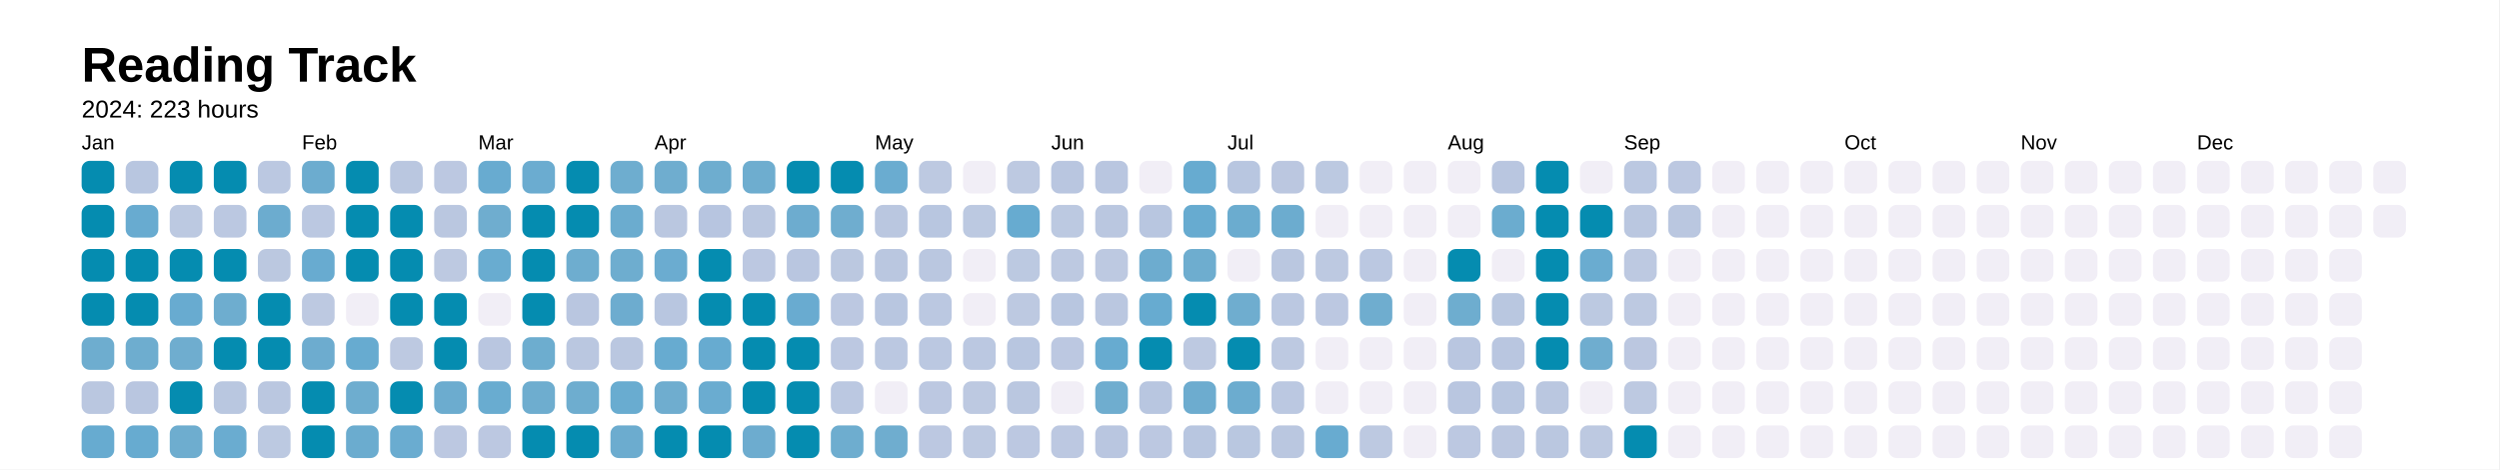
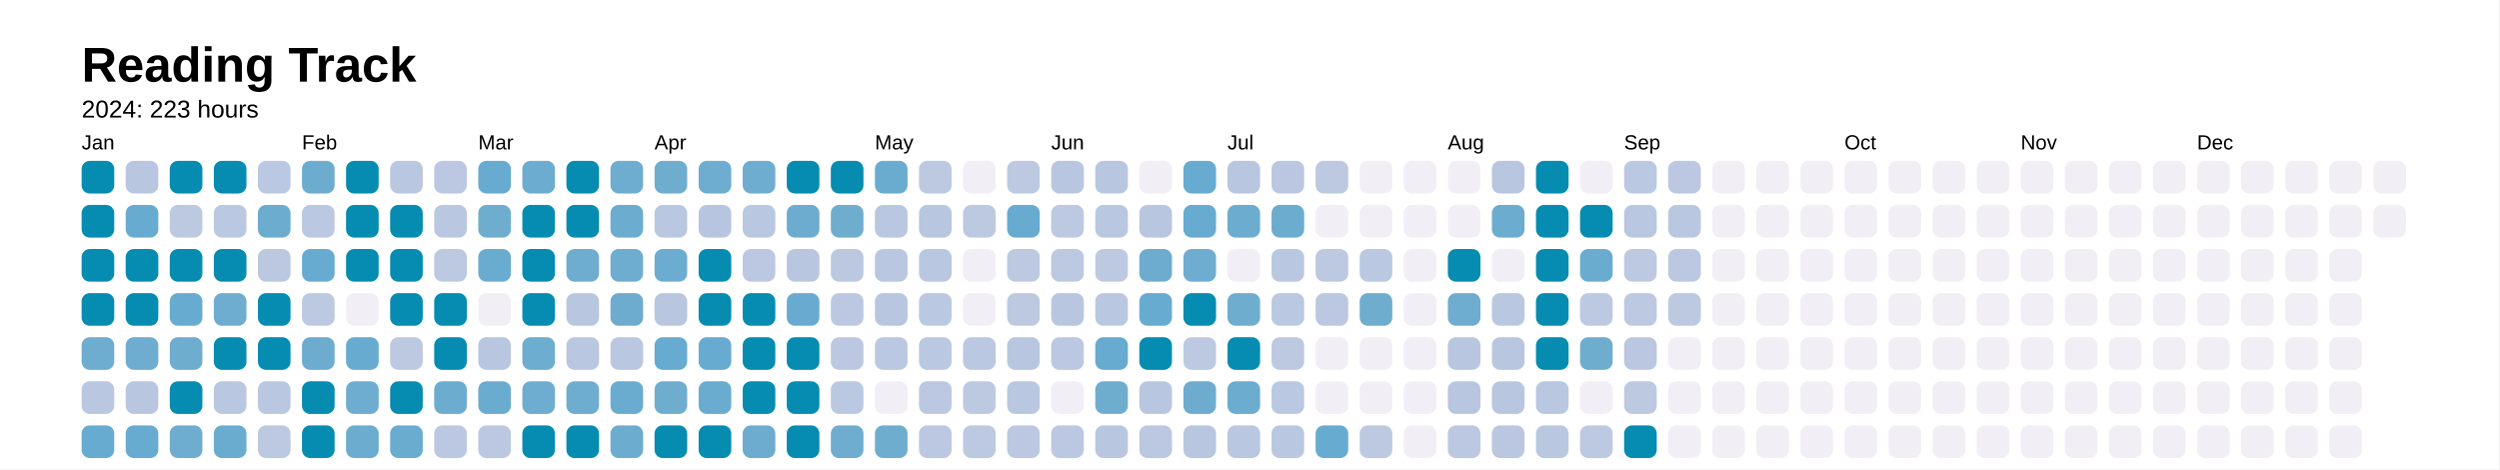
<svg xmlns="http://www.w3.org/2000/svg" baseProfile="full" height="57.5mm" version="1.1" viewBox="0,0,306.2,57.5" width="306.2mm">
  <defs />
  <rect fill="#FFFFFF" height="57.5" width="306.2" x="0" y="0" />
  <text fill="#000000" style="font-size:6px; font-family:Arial; font-weight:bold;" x="10" y="10">Reading Track</text>
  <text fill="#000000" style="font-size:3px; font-family:Arial;" x="10" y="14.4">2024: 223 hours</text>
  <text fill="#000000" style="font-size:2.5px; font-family:Arial" x="10" y="18.3">Jan</text>
  <rect fill="#058cb0" height="4" rx="1" ry="1" width="4" x="10" y="19.7" />
  <rect fill="#058cb0" height="4" rx="1" ry="1" width="4" x="10" y="25.1" />
  <rect fill="#058cb0" height="4" rx="1" ry="1" width="4" x="10" y="30.5" />
  <rect fill="#058cb0" height="4" rx="1" ry="1" width="4" x="10" y="35.9" />
  <rect fill="#6eadcf" height="4" rx="1" ry="1" width="4" x="10" y="41.3" />
  <rect fill="#bac7e0" height="4" rx="1" ry="1" width="4" x="10" y="46.7" />
  <rect fill="#67abd0" height="4" rx="1" ry="1" width="4" x="10" y="52.1" />
  <rect fill="#b8c6e0" height="4" rx="1" ry="1" width="4" x="15.4" y="19.7" />
  <rect fill="#68abd0" height="4" rx="1" ry="1" width="4" x="15.4" y="25.1" />
  <rect fill="#058cb0" height="4" rx="1" ry="1" width="4" x="15.4" y="30.5" />
  <rect fill="#058cb0" height="4" rx="1" ry="1" width="4" x="15.4" y="35.9" />
  <rect fill="#6eadcf" height="4" rx="1" ry="1" width="4" x="15.4" y="41.3" />
  <rect fill="#b9c6e0" height="4" rx="1" ry="1" width="4" x="15.4" y="46.7" />
  <rect fill="#67abd0" height="4" rx="1" ry="1" width="4" x="15.4" y="52.1" />
  <rect fill="#058cb0" height="4" rx="1" ry="1" width="4" x="20.8" y="19.7" />
  <rect fill="#bcc9e1" height="4" rx="1" ry="1" width="4" x="20.8" y="25.1" />
  <rect fill="#058cb0" height="4" rx="1" ry="1" width="4" x="20.8" y="30.5" />
  <rect fill="#68abd0" height="4" rx="1" ry="1" width="4" x="20.8" y="35.9" />
  <rect fill="#6fadcf" height="4" rx="1" ry="1" width="4" x="20.8" y="41.3" />
  <rect fill="#058cb0" height="4" rx="1" ry="1" width="4" x="20.8" y="46.7" />
  <rect fill="#6eadcf" height="4" rx="1" ry="1" width="4" x="20.8" y="52.1" />
  <rect fill="#058cb0" height="4" rx="1" ry="1" width="4" x="26.2" y="19.7" />
  <rect fill="#bbc8e1" height="4" rx="1" ry="1" width="4" x="26.2" y="25.1" />
  <rect fill="#058cb0" height="4" rx="1" ry="1" width="4" x="26.2" y="30.5" />
  <rect fill="#6eadcf" height="4" rx="1" ry="1" width="4" x="26.2" y="35.9" />
  <rect fill="#058cb0" height="4" rx="1" ry="1" width="4" x="26.2" y="41.3" />
  <rect fill="#b9c7e0" height="4" rx="1" ry="1" width="4" x="26.2" y="46.7" />
  <rect fill="#6aacd0" height="4" rx="1" ry="1" width="4" x="26.2" y="52.1" />
  <rect fill="#bbc8e1" height="4" rx="1" ry="1" width="4" x="31.6" y="19.7" />
  <rect fill="#6caccf" height="4" rx="1" ry="1" width="4" x="31.6" y="25.1" />
  <rect fill="#bbc8e0" height="4" rx="1" ry="1" width="4" x="31.6" y="30.5" />
  <rect fill="#058cb0" height="4" rx="1" ry="1" width="4" x="31.6" y="35.9" />
  <rect fill="#058cb0" height="4" rx="1" ry="1" width="4" x="31.6" y="41.3" />
  <rect fill="#bac7e0" height="4" rx="1" ry="1" width="4" x="31.6" y="46.7" />
  <rect fill="#bcc9e1" height="4" rx="1" ry="1" width="4" x="31.6" y="52.1" />
  <text fill="#000000" style="font-size:2.5px; font-family:Arial" x="37.0" y="18.3">Feb</text>
  <rect fill="#6caccf" height="4" rx="1" ry="1" width="4" x="37.0" y="19.7" />
  <rect fill="#bbc8e1" height="4" rx="1" ry="1" width="4" x="37.0" y="25.1" />
  <rect fill="#68abd0" height="4" rx="1" ry="1" width="4" x="37.0" y="30.5" />
  <rect fill="#bdc9e1" height="4" rx="1" ry="1" width="4" x="37.0" y="35.9" />
  <rect fill="#6daccf" height="4" rx="1" ry="1" width="4" x="37.0" y="41.3" />
  <rect fill="#058cb0" height="4" rx="1" ry="1" width="4" x="37.0" y="46.7" />
  <rect fill="#058cb0" height="4" rx="1" ry="1" width="4" x="37.0" y="52.1" />
  <rect fill="#058cb0" height="4" rx="1" ry="1" width="4" x="42.4" y="19.7" />
  <rect fill="#058cb0" height="4" rx="1" ry="1" width="4" x="42.4" y="25.1" />
  <rect fill="#058cb0" height="4" rx="1" ry="1" width="4" x="42.4" y="30.5" />
  <rect fill="#f1eef6" height="4" rx="1" ry="1" width="4" x="42.4" y="35.9" />
  <rect fill="#67abd0" height="4" rx="1" ry="1" width="4" x="42.4" y="41.3" />
  <rect fill="#6eadcf" height="4" rx="1" ry="1" width="4" x="42.4" y="46.7" />
  <rect fill="#6baccf" height="4" rx="1" ry="1" width="4" x="42.4" y="52.1" />
  <rect fill="#bac7e0" height="4" rx="1" ry="1" width="4" x="47.8" y="19.7" />
  <rect fill="#058cb0" height="4" rx="1" ry="1" width="4" x="47.8" y="25.1" />
  <rect fill="#058cb0" height="4" rx="1" ry="1" width="4" x="47.8" y="30.5" />
  <rect fill="#058cb0" height="4" rx="1" ry="1" width="4" x="47.8" y="35.9" />
  <rect fill="#bdc9e1" height="4" rx="1" ry="1" width="4" x="47.8" y="41.3" />
  <rect fill="#058cb0" height="4" rx="1" ry="1" width="4" x="47.8" y="46.7" />
  <rect fill="#6aacd0" height="4" rx="1" ry="1" width="4" x="47.8" y="52.1" />
  <rect fill="#bcc8e1" height="4" rx="1" ry="1" width="4" x="53.2" y="19.7" />
  <rect fill="#bac7e0" height="4" rx="1" ry="1" width="4" x="53.2" y="25.1" />
  <rect fill="#bdc9e1" height="4" rx="1" ry="1" width="4" x="53.2" y="30.5" />
  <rect fill="#058cb0" height="4" rx="1" ry="1" width="4" x="53.2" y="35.9" />
  <rect fill="#058cb0" height="4" rx="1" ry="1" width="4" x="53.2" y="41.3" />
  <rect fill="#6caccf" height="4" rx="1" ry="1" width="4" x="53.2" y="46.7" />
  <rect fill="#bcc8e1" height="4" rx="1" ry="1" width="4" x="53.2" y="52.1" />
  <text fill="#000000" style="font-size:2.5px; font-family:Arial" x="58.6" y="18.3">Mar</text>
  <rect fill="#68abd0" height="4" rx="1" ry="1" width="4" x="58.6" y="19.7" />
  <rect fill="#6fadcf" height="4" rx="1" ry="1" width="4" x="58.6" y="25.1" />
  <rect fill="#69acd0" height="4" rx="1" ry="1" width="4" x="58.6" y="30.5" />
  <rect fill="#f1eef6" height="4" rx="1" ry="1" width="4" x="58.6" y="35.9" />
  <rect fill="#b9c6e0" height="4" rx="1" ry="1" width="4" x="58.6" y="41.3" />
  <rect fill="#69acd0" height="4" rx="1" ry="1" width="4" x="58.6" y="46.7" />
  <rect fill="#bcc8e1" height="4" rx="1" ry="1" width="4" x="58.6" y="52.1" />
  <rect fill="#6bacd0" height="4" rx="1" ry="1" width="4" x="64" y="19.7" />
  <rect fill="#058cb0" height="4" rx="1" ry="1" width="4" x="64" y="25.1" />
  <rect fill="#058cb0" height="4" rx="1" ry="1" width="4" x="64" y="30.5" />
  <rect fill="#058cb0" height="4" rx="1" ry="1" width="4" x="64" y="35.9" />
  <rect fill="#6dadcf" height="4" rx="1" ry="1" width="4" x="64" y="41.3" />
  <rect fill="#6eadcf" height="4" rx="1" ry="1" width="4" x="64" y="46.7" />
  <rect fill="#058cb0" height="4" rx="1" ry="1" width="4" x="64" y="52.1" />
  <rect fill="#058cb0" height="4" rx="1" ry="1" width="4" x="69.4" y="19.7" />
  <rect fill="#058cb0" height="4" rx="1" ry="1" width="4" x="69.4" y="25.1" />
  <rect fill="#6eadcf" height="4" rx="1" ry="1" width="4" x="69.4" y="30.5" />
  <rect fill="#b9c6e0" height="4" rx="1" ry="1" width="4" x="69.4" y="35.9" />
  <rect fill="#bac7e0" height="4" rx="1" ry="1" width="4" x="69.4" y="41.3" />
  <rect fill="#6eadcf" height="4" rx="1" ry="1" width="4" x="69.4" y="46.7" />
  <rect fill="#058cb0" height="4" rx="1" ry="1" width="4" x="69.4" y="52.1" />
  <rect fill="#6eadcf" height="4" rx="1" ry="1" width="4" x="74.8" y="19.7" />
  <rect fill="#6baccf" height="4" rx="1" ry="1" width="4" x="74.8" y="25.1" />
  <rect fill="#6eadcf" height="4" rx="1" ry="1" width="4" x="74.8" y="30.5" />
  <rect fill="#6daccf" height="4" rx="1" ry="1" width="4" x="74.8" y="35.9" />
  <rect fill="#bac7e0" height="4" rx="1" ry="1" width="4" x="74.8" y="41.3" />
  <rect fill="#69acd0" height="4" rx="1" ry="1" width="4" x="74.8" y="46.7" />
  <rect fill="#6caccf" height="4" rx="1" ry="1" width="4" x="74.8" y="52.1" />
  <text fill="#000000" style="font-size:2.5px; font-family:Arial" x="80.2" y="18.3">Apr</text>
  <rect fill="#6fadcf" height="4" rx="1" ry="1" width="4" x="80.2" y="19.7" />
  <rect fill="#bac7e0" height="4" rx="1" ry="1" width="4" x="80.2" y="25.1" />
  <rect fill="#6bacd0" height="4" rx="1" ry="1" width="4" x="80.2" y="30.5" />
  <rect fill="#b8c6e0" height="4" rx="1" ry="1" width="4" x="80.2" y="35.9" />
  <rect fill="#67abd0" height="4" rx="1" ry="1" width="4" x="80.2" y="41.3" />
  <rect fill="#6fadcf" height="4" rx="1" ry="1" width="4" x="80.2" y="46.7" />
  <rect fill="#058cb0" height="4" rx="1" ry="1" width="4" x="80.2" y="52.1" />
  <rect fill="#6eadcf" height="4" rx="1" ry="1" width="4" x="85.6" y="19.7" />
  <rect fill="#b7c5e0" height="4" rx="1" ry="1" width="4" x="85.6" y="25.1" />
  <rect fill="#058cb0" height="4" rx="1" ry="1" width="4" x="85.6" y="30.5" />
  <rect fill="#058cb0" height="4" rx="1" ry="1" width="4" x="85.6" y="35.9" />
  <rect fill="#67abd0" height="4" rx="1" ry="1" width="4" x="85.6" y="41.3" />
  <rect fill="#6aacd0" height="4" rx="1" ry="1" width="4" x="85.6" y="46.7" />
  <rect fill="#058cb0" height="4" rx="1" ry="1" width="4" x="85.6" y="52.1" />
  <rect fill="#6eadcf" height="4" rx="1" ry="1" width="4" x="91" y="19.7" />
  <rect fill="#bac7e0" height="4" rx="1" ry="1" width="4" x="91" y="25.1" />
  <rect fill="#bcc8e1" height="4" rx="1" ry="1" width="4" x="91" y="30.5" />
  <rect fill="#058cb0" height="4" rx="1" ry="1" width="4" x="91" y="35.9" />
  <rect fill="#058cb0" height="4" rx="1" ry="1" width="4" x="91" y="41.3" />
  <rect fill="#058cb0" height="4" rx="1" ry="1" width="4" x="91" y="46.7" />
  <rect fill="#6daccf" height="4" rx="1" ry="1" width="4" x="91" y="52.1" />
  <rect fill="#058cb0" height="4" rx="1" ry="1" width="4" x="96.4" y="19.7" />
  <rect fill="#6daccf" height="4" rx="1" ry="1" width="4" x="96.4" y="25.1" />
  <rect fill="#b9c6e0" height="4" rx="1" ry="1" width="4" x="96.4" y="30.5" />
  <rect fill="#69abd0" height="4" rx="1" ry="1" width="4" x="96.4" y="35.9" />
  <rect fill="#058cb0" height="4" rx="1" ry="1" width="4" x="96.4" y="41.3" />
  <rect fill="#058cb0" height="4" rx="1" ry="1" width="4" x="96.4" y="46.7" />
  <rect fill="#058cb0" height="4" rx="1" ry="1" width="4" x="96.4" y="52.1" />
  <rect fill="#058cb0" height="4" rx="1" ry="1" width="4" x="101.8" y="19.7" />
  <rect fill="#6fadcf" height="4" rx="1" ry="1" width="4" x="101.8" y="25.1" />
  <rect fill="#bbc8e0" height="4" rx="1" ry="1" width="4" x="101.8" y="30.5" />
  <rect fill="#bcc8e1" height="4" rx="1" ry="1" width="4" x="101.8" y="35.9" />
  <rect fill="#bcc8e1" height="4" rx="1" ry="1" width="4" x="101.8" y="41.3" />
  <rect fill="#bbc8e1" height="4" rx="1" ry="1" width="4" x="101.8" y="46.7" />
  <rect fill="#6eadcf" height="4" rx="1" ry="1" width="4" x="101.8" y="52.1" />
  <text fill="#000000" style="font-size:2.5px; font-family:Arial" x="107.2" y="18.3">May</text>
  <rect fill="#6aacd0" height="4" rx="1" ry="1" width="4" x="107.2" y="19.7" />
  <rect fill="#bac7e0" height="4" rx="1" ry="1" width="4" x="107.2" y="25.1" />
  <rect fill="#bac7e0" height="4" rx="1" ry="1" width="4" x="107.2" y="30.5" />
  <rect fill="#b8c6e0" height="4" rx="1" ry="1" width="4" x="107.2" y="35.9" />
  <rect fill="#bbc8e1" height="4" rx="1" ry="1" width="4" x="107.2" y="41.3" />
  <rect fill="#f1eef6" height="4" rx="1" ry="1" width="4" x="107.2" y="46.7" />
  <rect fill="#6fadcf" height="4" rx="1" ry="1" width="4" x="107.2" y="52.1" />
  <rect fill="#bdc9e1" height="4" rx="1" ry="1" width="4" x="112.6" y="19.7" />
  <rect fill="#b8c6e0" height="4" rx="1" ry="1" width="4" x="112.6" y="25.1" />
  <rect fill="#bac7e0" height="4" rx="1" ry="1" width="4" x="112.6" y="30.5" />
  <rect fill="#bbc8e1" height="4" rx="1" ry="1" width="4" x="112.6" y="35.9" />
  <rect fill="#bbc8e1" height="4" rx="1" ry="1" width="4" x="112.6" y="41.3" />
  <rect fill="#bcc8e1" height="4" rx="1" ry="1" width="4" x="112.6" y="46.7" />
  <rect fill="#bcc8e1" height="4" rx="1" ry="1" width="4" x="112.6" y="52.1" />
  <rect fill="#f1eef6" height="4" rx="1" ry="1" width="4" x="118" y="19.7" />
  <rect fill="#bcc9e1" height="4" rx="1" ry="1" width="4" x="118" y="25.1" />
  <rect fill="#f1eef6" height="4" rx="1" ry="1" width="4" x="118" y="30.5" />
  <rect fill="#f1eef6" height="4" rx="1" ry="1" width="4" x="118" y="35.9" />
  <rect fill="#bbc8e1" height="4" rx="1" ry="1" width="4" x="118" y="41.3" />
  <rect fill="#bdc9e1" height="4" rx="1" ry="1" width="4" x="118" y="46.7" />
  <rect fill="#bdc9e1" height="4" rx="1" ry="1" width="4" x="118" y="52.1" />
  <rect fill="#bdc9e1" height="4" rx="1" ry="1" width="4" x="123.4" y="19.7" />
  <rect fill="#67abd0" height="4" rx="1" ry="1" width="4" x="123.4" y="25.1" />
  <rect fill="#bcc9e1" height="4" rx="1" ry="1" width="4" x="123.4" y="30.5" />
  <rect fill="#bdc9e1" height="4" rx="1" ry="1" width="4" x="123.4" y="35.9" />
  <rect fill="#b8c6e0" height="4" rx="1" ry="1" width="4" x="123.4" y="41.3" />
  <rect fill="#bac7e0" height="4" rx="1" ry="1" width="4" x="123.4" y="46.7" />
  <rect fill="#bcc8e1" height="4" rx="1" ry="1" width="4" x="123.4" y="52.1" />
  <text fill="#000000" style="font-size:2.5px; font-family:Arial" x="128.8" y="18.3">Jun</text>
  <rect fill="#b9c6e0" height="4" rx="1" ry="1" width="4" x="128.8" y="19.7" />
  <rect fill="#bcc9e1" height="4" rx="1" ry="1" width="4" x="128.8" y="25.1" />
  <rect fill="#bdc9e1" height="4" rx="1" ry="1" width="4" x="128.8" y="30.5" />
  <rect fill="#b8c6e0" height="4" rx="1" ry="1" width="4" x="128.8" y="35.9" />
  <rect fill="#bcc8e1" height="4" rx="1" ry="1" width="4" x="128.8" y="41.3" />
  <rect fill="#f1eef6" height="4" rx="1" ry="1" width="4" x="128.8" y="46.7" />
  <rect fill="#bcc8e1" height="4" rx="1" ry="1" width="4" x="128.8" y="52.1" />
  <rect fill="#b9c6e0" height="4" rx="1" ry="1" width="4" x="134.2" y="19.7" />
  <rect fill="#bac7e0" height="4" rx="1" ry="1" width="4" x="134.2" y="25.1" />
  <rect fill="#bdc9e1" height="4" rx="1" ry="1" width="4" x="134.2" y="30.5" />
  <rect fill="#bac7e0" height="4" rx="1" ry="1" width="4" x="134.2" y="35.9" />
  <rect fill="#67abd0" height="4" rx="1" ry="1" width="4" x="134.2" y="41.3" />
  <rect fill="#6fadcf" height="4" rx="1" ry="1" width="4" x="134.2" y="46.7" />
  <rect fill="#b9c6e0" height="4" rx="1" ry="1" width="4" x="134.2" y="52.1" />
  <rect fill="#f1eef6" height="4" rx="1" ry="1" width="4" x="139.6" y="19.7" />
  <rect fill="#b8c6e0" height="4" rx="1" ry="1" width="4" x="139.6" y="25.1" />
  <rect fill="#6daccf" height="4" rx="1" ry="1" width="4" x="139.6" y="30.5" />
  <rect fill="#67abd0" height="4" rx="1" ry="1" width="4" x="139.6" y="35.9" />
  <rect fill="#058cb0" height="4" rx="1" ry="1" width="4" x="139.6" y="41.3" />
  <rect fill="#b8c6e0" height="4" rx="1" ry="1" width="4" x="139.6" y="46.7" />
  <rect fill="#bcc8e1" height="4" rx="1" ry="1" width="4" x="139.6" y="52.1" />
  <rect fill="#67abd0" height="4" rx="1" ry="1" width="4" x="145" y="19.7" />
  <rect fill="#67abd0" height="4" rx="1" ry="1" width="4" x="145" y="25.1" />
  <rect fill="#6eadcf" height="4" rx="1" ry="1" width="4" x="145" y="30.5" />
  <rect fill="#058cb0" height="4" rx="1" ry="1" width="4" x="145" y="35.9" />
  <rect fill="#bdc9e1" height="4" rx="1" ry="1" width="4" x="145" y="41.3" />
  <rect fill="#6daccf" height="4" rx="1" ry="1" width="4" x="145" y="46.7" />
  <rect fill="#b8c6e0" height="4" rx="1" ry="1" width="4" x="145" y="52.1" />
  <text fill="#000000" style="font-size:2.5px; font-family:Arial" x="150.4" y="18.3">Jul</text>
  <rect fill="#b8c6e0" height="4" rx="1" ry="1" width="4" x="150.4" y="19.7" />
  <rect fill="#6baccf" height="4" rx="1" ry="1" width="4" x="150.4" y="25.1" />
  <rect fill="#f1eef6" height="4" rx="1" ry="1" width="4" x="150.4" y="30.5" />
  <rect fill="#6fadcf" height="4" rx="1" ry="1" width="4" x="150.4" y="35.9" />
  <rect fill="#058cb0" height="4" rx="1" ry="1" width="4" x="150.4" y="41.3" />
  <rect fill="#6caccf" height="4" rx="1" ry="1" width="4" x="150.4" y="46.7" />
  <rect fill="#b9c7e0" height="4" rx="1" ry="1" width="4" x="150.4" y="52.1" />
  <rect fill="#bbc7e0" height="4" rx="1" ry="1" width="4" x="155.8" y="19.7" />
  <rect fill="#6caccf" height="4" rx="1" ry="1" width="4" x="155.8" y="25.1" />
  <rect fill="#bac7e0" height="4" rx="1" ry="1" width="4" x="155.8" y="30.5" />
  <rect fill="#bbc8e1" height="4" rx="1" ry="1" width="4" x="155.8" y="35.9" />
  <rect fill="#bdc9e1" height="4" rx="1" ry="1" width="4" x="155.8" y="41.3" />
  <rect fill="#bbc8e1" height="4" rx="1" ry="1" width="4" x="155.8" y="46.7" />
  <rect fill="#bac7e0" height="4" rx="1" ry="1" width="4" x="155.8" y="52.1" />
  <rect fill="#bcc9e1" height="4" rx="1" ry="1" width="4" x="161.2" y="19.7" />
  <rect fill="#f1eef6" height="4" rx="1" ry="1" width="4" x="161.2" y="25.1" />
  <rect fill="#bdc9e1" height="4" rx="1" ry="1" width="4" x="161.2" y="30.5" />
  <rect fill="#bcc8e1" height="4" rx="1" ry="1" width="4" x="161.2" y="35.9" />
  <rect fill="#f1eef6" height="4" rx="1" ry="1" width="4" x="161.2" y="41.3" />
  <rect fill="#f1eef6" height="4" rx="1" ry="1" width="4" x="161.2" y="46.7" />
  <rect fill="#68abd0" height="4" rx="1" ry="1" width="4" x="161.2" y="52.1" />
  <rect fill="#f1eef6" height="4" rx="1" ry="1" width="4" x="166.6" y="19.7" />
  <rect fill="#f1eef6" height="4" rx="1" ry="1" width="4" x="166.6" y="25.1" />
  <rect fill="#bbc8e1" height="4" rx="1" ry="1" width="4" x="166.6" y="30.5" />
  <rect fill="#6fadcf" height="4" rx="1" ry="1" width="4" x="166.6" y="35.9" />
  <rect fill="#f1eef6" height="4" rx="1" ry="1" width="4" x="166.6" y="41.3" />
  <rect fill="#f1eef6" height="4" rx="1" ry="1" width="4" x="166.6" y="46.7" />
  <rect fill="#bdc9e1" height="4" rx="1" ry="1" width="4" x="166.6" y="52.1" />
  <rect fill="#f1eef6" height="4" rx="1" ry="1" width="4" x="172" y="19.7" />
  <rect fill="#f1eef6" height="4" rx="1" ry="1" width="4" x="172" y="25.1" />
  <rect fill="#f1eef6" height="4" rx="1" ry="1" width="4" x="172" y="30.5" />
  <rect fill="#f1eef6" height="4" rx="1" ry="1" width="4" x="172" y="35.9" />
  <rect fill="#f1eef6" height="4" rx="1" ry="1" width="4" x="172" y="41.3" />
  <rect fill="#f1eef6" height="4" rx="1" ry="1" width="4" x="172" y="46.7" />
  <rect fill="#f1eef6" height="4" rx="1" ry="1" width="4" x="172" y="52.1" />
  <text fill="#000000" style="font-size:2.5px; font-family:Arial" x="177.4" y="18.3">Aug</text>
  <rect fill="#f1eef6" height="4" rx="1" ry="1" width="4" x="177.4" y="19.7" />
  <rect fill="#f1eef6" height="4" rx="1" ry="1" width="4" x="177.4" y="25.1" />
  <rect fill="#058cb0" height="4" rx="1" ry="1" width="4" x="177.4" y="30.5" />
  <rect fill="#6eadcf" height="4" rx="1" ry="1" width="4" x="177.4" y="35.9" />
  <rect fill="#b9c6e0" height="4" rx="1" ry="1" width="4" x="177.4" y="41.3" />
  <rect fill="#b9c6e0" height="4" rx="1" ry="1" width="4" x="177.4" y="46.7" />
  <rect fill="#bcc8e1" height="4" rx="1" ry="1" width="4" x="177.4" y="52.1" />
  <rect fill="#b9c6e0" height="4" rx="1" ry="1" width="4" x="182.8" y="19.7" />
  <rect fill="#6baccf" height="4" rx="1" ry="1" width="4" x="182.8" y="25.1" />
  <rect fill="#f1eef6" height="4" rx="1" ry="1" width="4" x="182.8" y="30.5" />
  <rect fill="#b9c7e0" height="4" rx="1" ry="1" width="4" x="182.8" y="35.9" />
  <rect fill="#b9c6e0" height="4" rx="1" ry="1" width="4" x="182.8" y="41.3" />
  <rect fill="#b8c6e0" height="4" rx="1" ry="1" width="4" x="182.8" y="46.7" />
  <rect fill="#bbc7e0" height="4" rx="1" ry="1" width="4" x="182.8" y="52.1" />
  <rect fill="#058cb0" height="4" rx="1" ry="1" width="4" x="188.2" y="19.7" />
  <rect fill="#058cb0" height="4" rx="1" ry="1" width="4" x="188.2" y="25.1" />
  <rect fill="#058cb0" height="4" rx="1" ry="1" width="4" x="188.2" y="30.5" />
  <rect fill="#058cb0" height="4" rx="1" ry="1" width="4" x="188.2" y="35.9" />
  <rect fill="#058cb0" height="4" rx="1" ry="1" width="4" x="188.2" y="41.3" />
  <rect fill="#bac7e0" height="4" rx="1" ry="1" width="4" x="188.2" y="46.7" />
  <rect fill="#bac7e0" height="4" rx="1" ry="1" width="4" x="188.2" y="52.1" />
  <rect fill="#f1eef6" height="4" rx="1" ry="1" width="4" x="193.6" y="19.7" />
  <rect fill="#058cb0" height="4" rx="1" ry="1" width="4" x="193.6" y="25.1" />
  <rect fill="#6aacd0" height="4" rx="1" ry="1" width="4" x="193.6" y="30.5" />
  <rect fill="#bcc9e1" height="4" rx="1" ry="1" width="4" x="193.6" y="35.9" />
  <rect fill="#6fadcf" height="4" rx="1" ry="1" width="4" x="193.6" y="41.3" />
  <rect fill="#f1eef6" height="4" rx="1" ry="1" width="4" x="193.6" y="46.7" />
  <rect fill="#bdc9e1" height="4" rx="1" ry="1" width="4" x="193.6" y="52.1" />
  <text fill="#000000" style="font-size:2.5px; font-family:Arial" x="199" y="18.3">Sep</text>
  <rect fill="#bbc8e1" height="4" rx="1" ry="1" width="4" x="199" y="19.7" />
  <rect fill="#bac7e0" height="4" rx="1" ry="1" width="4" x="199" y="25.1" />
  <rect fill="#bdc9e1" height="4" rx="1" ry="1" width="4" x="199" y="30.5" />
  <rect fill="#bdc9e1" height="4" rx="1" ry="1" width="4" x="199" y="35.9" />
  <rect fill="#bbc7e0" height="4" rx="1" ry="1" width="4" x="199" y="41.3" />
  <rect fill="#bdc9e1" height="4" rx="1" ry="1" width="4" x="199" y="46.7" />
  <rect fill="#058cb0" height="4" rx="1" ry="1" width="4" x="199" y="52.1" />
  <rect fill="#bcc8e1" height="4" rx="1" ry="1" width="4" x="204.4" y="19.7" />
  <rect fill="#bac7e0" height="4" rx="1" ry="1" width="4" x="204.4" y="25.1" />
-   <rect fill="#f1eef6" height="4" rx="1" ry="1" width="4" x="204.4" y="30.5" />
-   <rect fill="#f1eef6" height="4" rx="1" ry="1" width="4" x="204.4" y="35.9" />
+   <rect fill="#bcc8e1" height="4" rx="1" ry="1" width="4" x="204.4" y="30.5" />
+   <rect fill="#bdc9e1" height="4" rx="1" ry="1" width="4" x="204.4" y="35.9" />
  <rect fill="#f1eef6" height="4" rx="1" ry="1" width="4" x="204.4" y="41.3" />
  <rect fill="#f1eef6" height="4" rx="1" ry="1" width="4" x="204.4" y="46.7" />
  <rect fill="#f1eef6" height="4" rx="1" ry="1" width="4" x="204.4" y="52.1" />
  <rect fill="#f1eef6" height="4" rx="1" ry="1" width="4" x="209.8" y="19.7" />
  <rect fill="#f1eef6" height="4" rx="1" ry="1" width="4" x="209.8" y="25.1" />
  <rect fill="#f1eef6" height="4" rx="1" ry="1" width="4" x="209.8" y="30.5" />
  <rect fill="#f1eef6" height="4" rx="1" ry="1" width="4" x="209.8" y="35.9" />
  <rect fill="#f1eef6" height="4" rx="1" ry="1" width="4" x="209.8" y="41.3" />
  <rect fill="#f1eef6" height="4" rx="1" ry="1" width="4" x="209.8" y="46.7" />
  <rect fill="#f1eef6" height="4" rx="1" ry="1" width="4" x="209.8" y="52.1" />
  <rect fill="#f1eef6" height="4" rx="1" ry="1" width="4" x="215.2" y="19.7" />
  <rect fill="#f1eef6" height="4" rx="1" ry="1" width="4" x="215.2" y="25.1" />
  <rect fill="#f1eef6" height="4" rx="1" ry="1" width="4" x="215.2" y="30.5" />
  <rect fill="#f1eef6" height="4" rx="1" ry="1" width="4" x="215.2" y="35.9" />
  <rect fill="#f1eef6" height="4" rx="1" ry="1" width="4" x="215.2" y="41.3" />
  <rect fill="#f1eef6" height="4" rx="1" ry="1" width="4" x="215.2" y="46.7" />
  <rect fill="#f1eef6" height="4" rx="1" ry="1" width="4" x="215.2" y="52.1" />
  <rect fill="#f1eef6" height="4" rx="1" ry="1" width="4" x="220.6" y="19.7" />
  <rect fill="#f1eef6" height="4" rx="1" ry="1" width="4" x="220.6" y="25.1" />
  <rect fill="#f1eef6" height="4" rx="1" ry="1" width="4" x="220.6" y="30.5" />
  <rect fill="#f1eef6" height="4" rx="1" ry="1" width="4" x="220.6" y="35.9" />
  <rect fill="#f1eef6" height="4" rx="1" ry="1" width="4" x="220.6" y="41.3" />
  <rect fill="#f1eef6" height="4" rx="1" ry="1" width="4" x="220.6" y="46.7" />
  <rect fill="#f1eef6" height="4" rx="1" ry="1" width="4" x="220.6" y="52.1" />
  <text fill="#000000" style="font-size:2.5px; font-family:Arial" x="226" y="18.3">Oct</text>
  <rect fill="#f1eef6" height="4" rx="1" ry="1" width="4" x="226" y="19.7" />
  <rect fill="#f1eef6" height="4" rx="1" ry="1" width="4" x="226" y="25.1" />
  <rect fill="#f1eef6" height="4" rx="1" ry="1" width="4" x="226" y="30.5" />
  <rect fill="#f1eef6" height="4" rx="1" ry="1" width="4" x="226" y="35.9" />
  <rect fill="#f1eef6" height="4" rx="1" ry="1" width="4" x="226" y="41.3" />
  <rect fill="#f1eef6" height="4" rx="1" ry="1" width="4" x="226" y="46.7" />
  <rect fill="#f1eef6" height="4" rx="1" ry="1" width="4" x="226" y="52.1" />
  <rect fill="#f1eef6" height="4" rx="1" ry="1" width="4" x="231.4" y="19.7" />
  <rect fill="#f1eef6" height="4" rx="1" ry="1" width="4" x="231.4" y="25.1" />
  <rect fill="#f1eef6" height="4" rx="1" ry="1" width="4" x="231.4" y="30.5" />
  <rect fill="#f1eef6" height="4" rx="1" ry="1" width="4" x="231.4" y="35.9" />
  <rect fill="#f1eef6" height="4" rx="1" ry="1" width="4" x="231.4" y="41.3" />
  <rect fill="#f1eef6" height="4" rx="1" ry="1" width="4" x="231.4" y="46.7" />
  <rect fill="#f1eef6" height="4" rx="1" ry="1" width="4" x="231.4" y="52.1" />
  <rect fill="#f1eef6" height="4" rx="1" ry="1" width="4" x="236.8" y="19.7" />
  <rect fill="#f1eef6" height="4" rx="1" ry="1" width="4" x="236.8" y="25.1" />
  <rect fill="#f1eef6" height="4" rx="1" ry="1" width="4" x="236.8" y="30.5" />
  <rect fill="#f1eef6" height="4" rx="1" ry="1" width="4" x="236.8" y="35.9" />
  <rect fill="#f1eef6" height="4" rx="1" ry="1" width="4" x="236.8" y="41.3" />
  <rect fill="#f1eef6" height="4" rx="1" ry="1" width="4" x="236.8" y="46.7" />
  <rect fill="#f1eef6" height="4" rx="1" ry="1" width="4" x="236.8" y="52.1" />
  <rect fill="#f1eef6" height="4" rx="1" ry="1" width="4" x="242.2" y="19.7" />
  <rect fill="#f1eef6" height="4" rx="1" ry="1" width="4" x="242.2" y="25.1" />
  <rect fill="#f1eef6" height="4" rx="1" ry="1" width="4" x="242.2" y="30.5" />
  <rect fill="#f1eef6" height="4" rx="1" ry="1" width="4" x="242.2" y="35.9" />
  <rect fill="#f1eef6" height="4" rx="1" ry="1" width="4" x="242.2" y="41.3" />
  <rect fill="#f1eef6" height="4" rx="1" ry="1" width="4" x="242.2" y="46.7" />
  <rect fill="#f1eef6" height="4" rx="1" ry="1" width="4" x="242.2" y="52.1" />
  <text fill="#000000" style="font-size:2.5px; font-family:Arial" x="247.6" y="18.3">Nov</text>
  <rect fill="#f1eef6" height="4" rx="1" ry="1" width="4" x="247.6" y="19.7" />
  <rect fill="#f1eef6" height="4" rx="1" ry="1" width="4" x="247.6" y="25.1" />
  <rect fill="#f1eef6" height="4" rx="1" ry="1" width="4" x="247.6" y="30.5" />
  <rect fill="#f1eef6" height="4" rx="1" ry="1" width="4" x="247.6" y="35.9" />
  <rect fill="#f1eef6" height="4" rx="1" ry="1" width="4" x="247.6" y="41.3" />
  <rect fill="#f1eef6" height="4" rx="1" ry="1" width="4" x="247.6" y="46.7" />
  <rect fill="#f1eef6" height="4" rx="1" ry="1" width="4" x="247.6" y="52.1" />
  <rect fill="#f1eef6" height="4" rx="1" ry="1" width="4" x="253" y="19.7" />
  <rect fill="#f1eef6" height="4" rx="1" ry="1" width="4" x="253" y="25.1" />
  <rect fill="#f1eef6" height="4" rx="1" ry="1" width="4" x="253" y="30.5" />
  <rect fill="#f1eef6" height="4" rx="1" ry="1" width="4" x="253" y="35.9" />
  <rect fill="#f1eef6" height="4" rx="1" ry="1" width="4" x="253" y="41.3" />
  <rect fill="#f1eef6" height="4" rx="1" ry="1" width="4" x="253" y="46.7" />
  <rect fill="#f1eef6" height="4" rx="1" ry="1" width="4" x="253" y="52.1" />
  <rect fill="#f1eef6" height="4" rx="1" ry="1" width="4" x="258.4" y="19.7" />
  <rect fill="#f1eef6" height="4" rx="1" ry="1" width="4" x="258.4" y="25.1" />
  <rect fill="#f1eef6" height="4" rx="1" ry="1" width="4" x="258.4" y="30.5" />
  <rect fill="#f1eef6" height="4" rx="1" ry="1" width="4" x="258.4" y="35.9" />
  <rect fill="#f1eef6" height="4" rx="1" ry="1" width="4" x="258.4" y="41.3" />
  <rect fill="#f1eef6" height="4" rx="1" ry="1" width="4" x="258.4" y="46.7" />
  <rect fill="#f1eef6" height="4" rx="1" ry="1" width="4" x="258.4" y="52.1" />
  <rect fill="#f1eef6" height="4" rx="1" ry="1" width="4" x="263.8" y="19.7" />
  <rect fill="#f1eef6" height="4" rx="1" ry="1" width="4" x="263.8" y="25.1" />
  <rect fill="#f1eef6" height="4" rx="1" ry="1" width="4" x="263.8" y="30.5" />
  <rect fill="#f1eef6" height="4" rx="1" ry="1" width="4" x="263.8" y="35.9" />
  <rect fill="#f1eef6" height="4" rx="1" ry="1" width="4" x="263.8" y="41.3" />
  <rect fill="#f1eef6" height="4" rx="1" ry="1" width="4" x="263.8" y="46.7" />
  <rect fill="#f1eef6" height="4" rx="1" ry="1" width="4" x="263.8" y="52.1" />
  <text fill="#000000" style="font-size:2.5px; font-family:Arial" x="269.2" y="18.3">Dec</text>
  <rect fill="#f1eef6" height="4" rx="1" ry="1" width="4" x="269.2" y="19.7" />
  <rect fill="#f1eef6" height="4" rx="1" ry="1" width="4" x="269.2" y="25.1" />
  <rect fill="#f1eef6" height="4" rx="1" ry="1" width="4" x="269.2" y="30.5" />
  <rect fill="#f1eef6" height="4" rx="1" ry="1" width="4" x="269.2" y="35.9" />
  <rect fill="#f1eef6" height="4" rx="1" ry="1" width="4" x="269.2" y="41.3" />
  <rect fill="#f1eef6" height="4" rx="1" ry="1" width="4" x="269.2" y="46.7" />
  <rect fill="#f1eef6" height="4" rx="1" ry="1" width="4" x="269.2" y="52.1" />
  <rect fill="#f1eef6" height="4" rx="1" ry="1" width="4" x="274.6" y="19.7" />
  <rect fill="#f1eef6" height="4" rx="1" ry="1" width="4" x="274.6" y="25.1" />
  <rect fill="#f1eef6" height="4" rx="1" ry="1" width="4" x="274.6" y="30.5" />
  <rect fill="#f1eef6" height="4" rx="1" ry="1" width="4" x="274.6" y="35.9" />
  <rect fill="#f1eef6" height="4" rx="1" ry="1" width="4" x="274.6" y="41.3" />
  <rect fill="#f1eef6" height="4" rx="1" ry="1" width="4" x="274.6" y="46.7" />
  <rect fill="#f1eef6" height="4" rx="1" ry="1" width="4" x="274.6" y="52.1" />
  <rect fill="#f1eef6" height="4" rx="1" ry="1" width="4" x="280" y="19.7" />
  <rect fill="#f1eef6" height="4" rx="1" ry="1" width="4" x="280" y="25.1" />
  <rect fill="#f1eef6" height="4" rx="1" ry="1" width="4" x="280" y="30.5" />
  <rect fill="#f1eef6" height="4" rx="1" ry="1" width="4" x="280" y="35.9" />
  <rect fill="#f1eef6" height="4" rx="1" ry="1" width="4" x="280" y="41.3" />
  <rect fill="#f1eef6" height="4" rx="1" ry="1" width="4" x="280" y="46.7" />
  <rect fill="#f1eef6" height="4" rx="1" ry="1" width="4" x="280" y="52.1" />
  <rect fill="#f1eef6" height="4" rx="1" ry="1" width="4" x="285.4" y="19.7" />
  <rect fill="#f1eef6" height="4" rx="1" ry="1" width="4" x="285.4" y="25.1" />
  <rect fill="#f1eef6" height="4" rx="1" ry="1" width="4" x="285.4" y="30.5" />
  <rect fill="#f1eef6" height="4" rx="1" ry="1" width="4" x="285.4" y="35.9" />
  <rect fill="#f1eef6" height="4" rx="1" ry="1" width="4" x="285.4" y="41.3" />
  <rect fill="#f1eef6" height="4" rx="1" ry="1" width="4" x="285.4" y="46.7" />
  <rect fill="#f1eef6" height="4" rx="1" ry="1" width="4" x="285.4" y="52.1" />
  <rect fill="#f1eef6" height="4" rx="1" ry="1" width="4" x="290.8" y="19.7" />
  <rect fill="#f1eef6" height="4" rx="1" ry="1" width="4" x="290.8" y="25.1" />
</svg>
